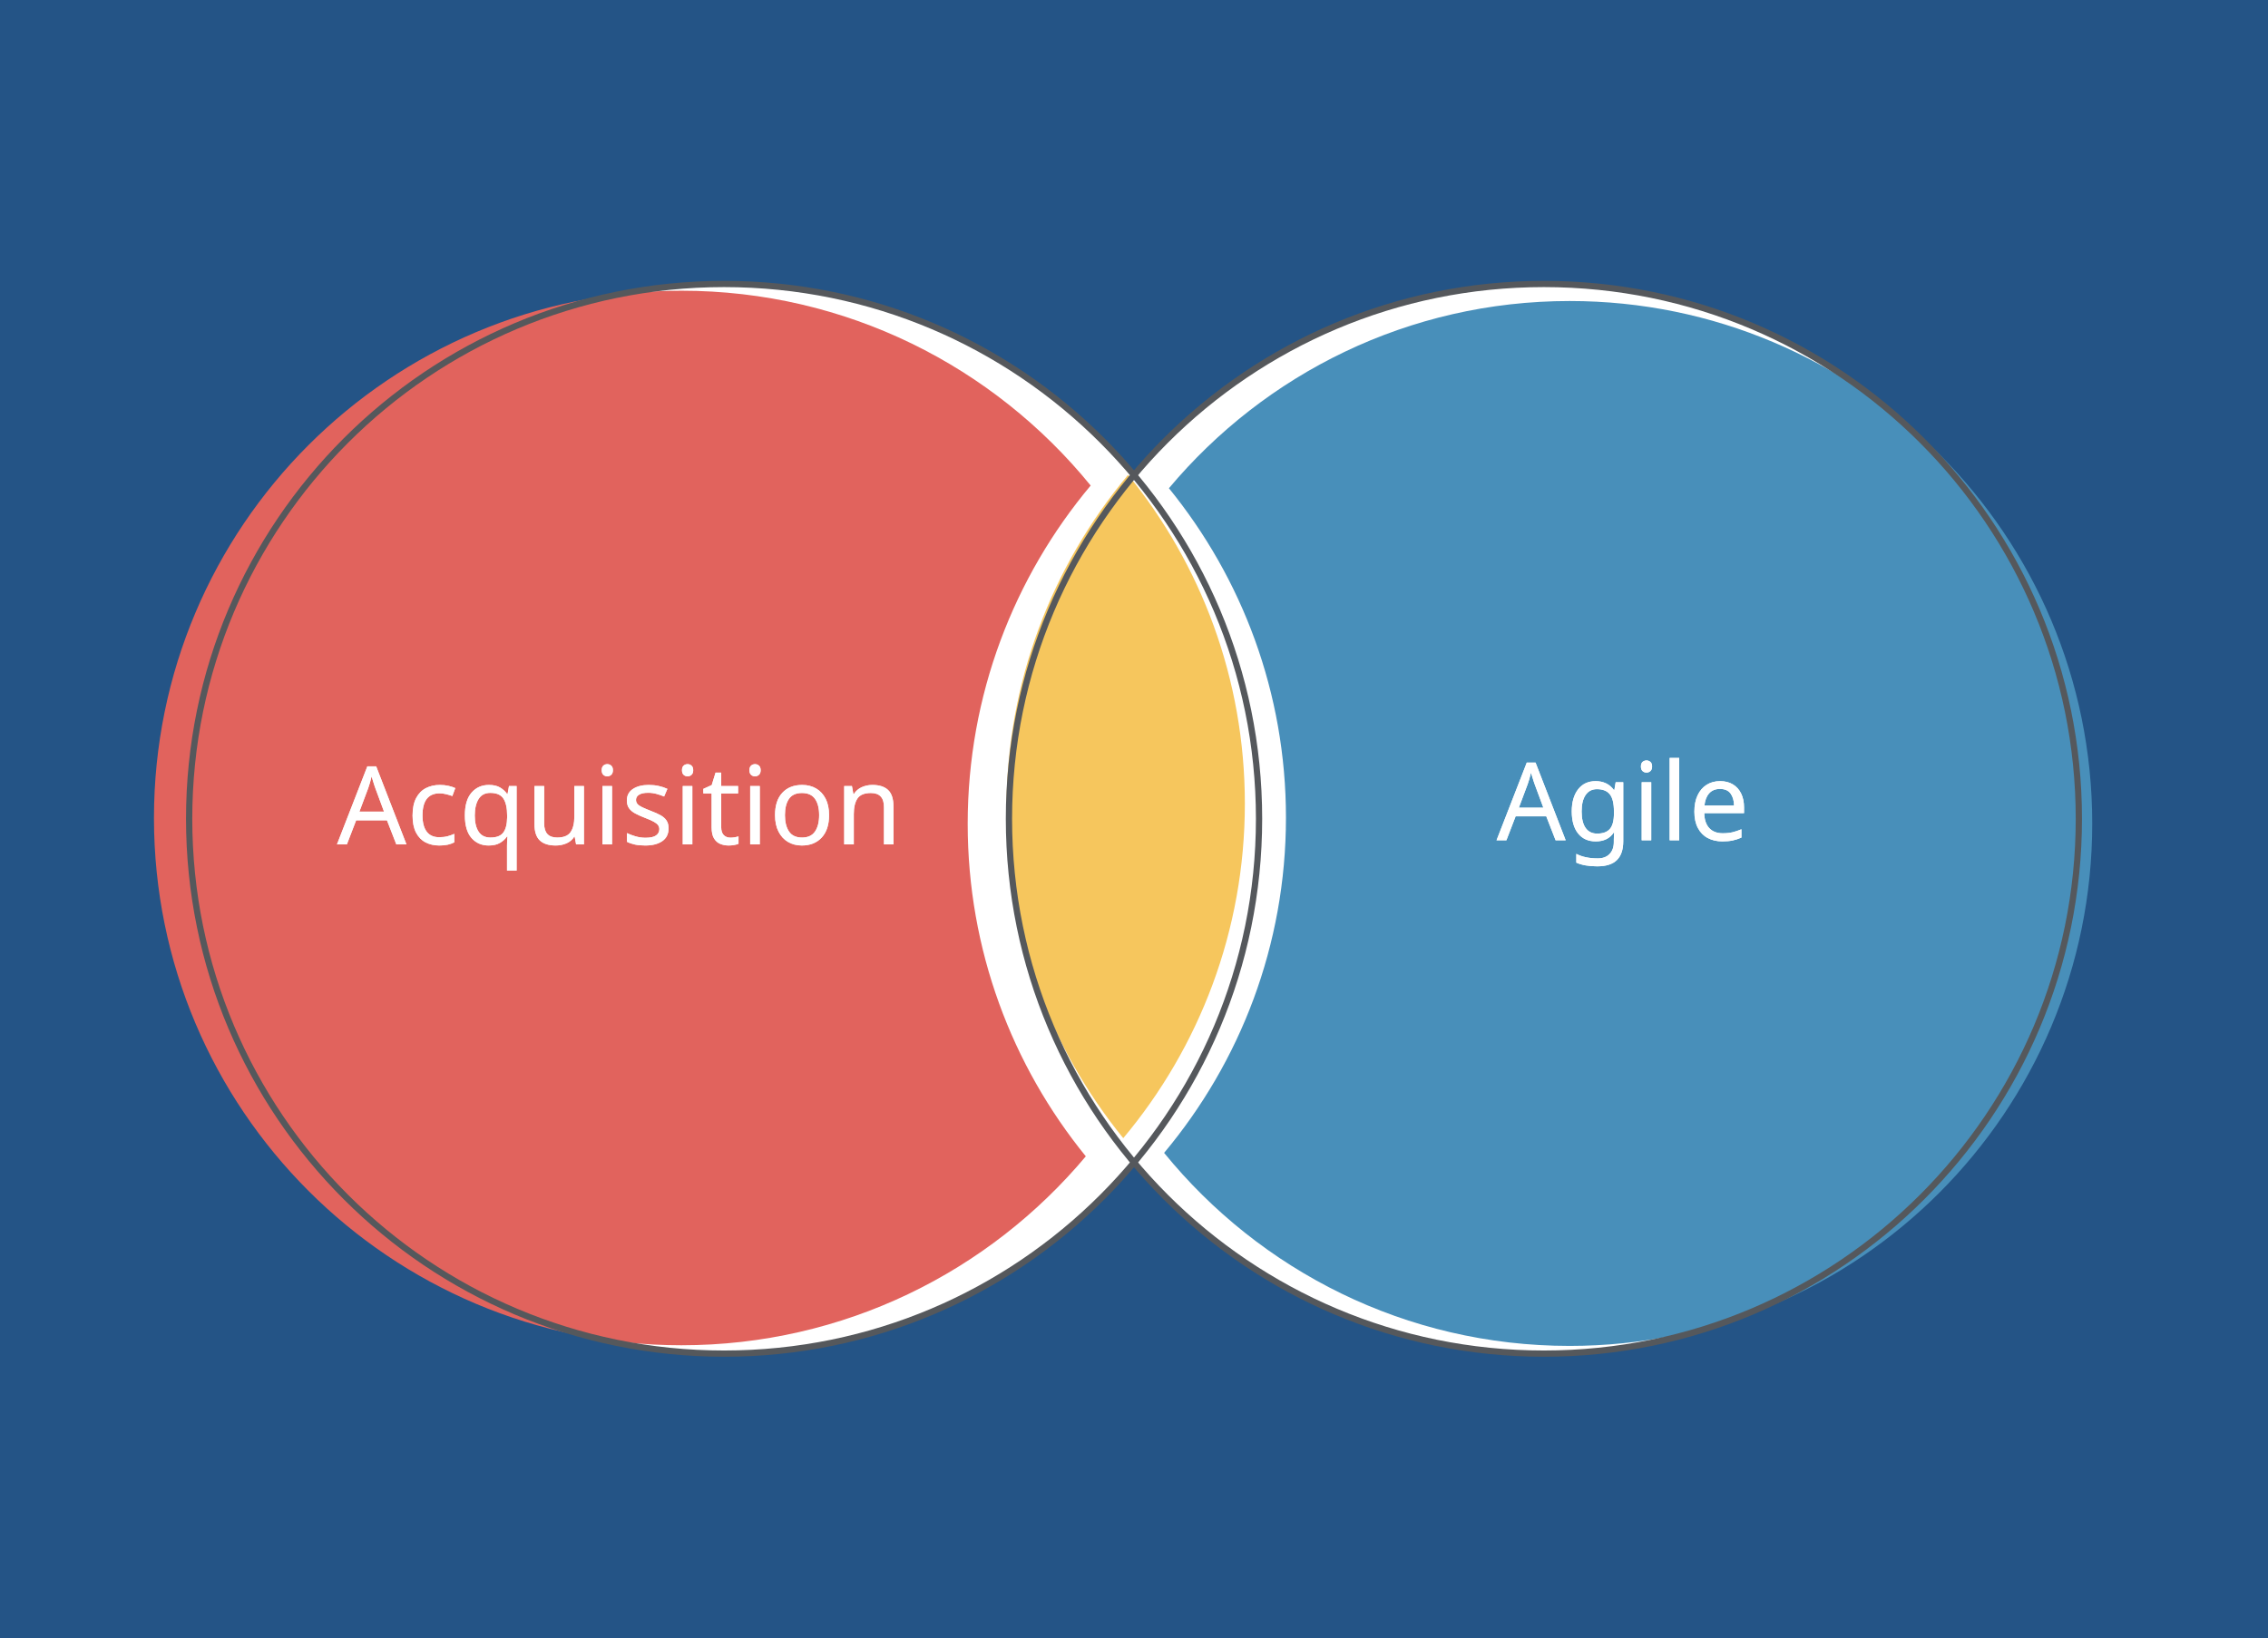
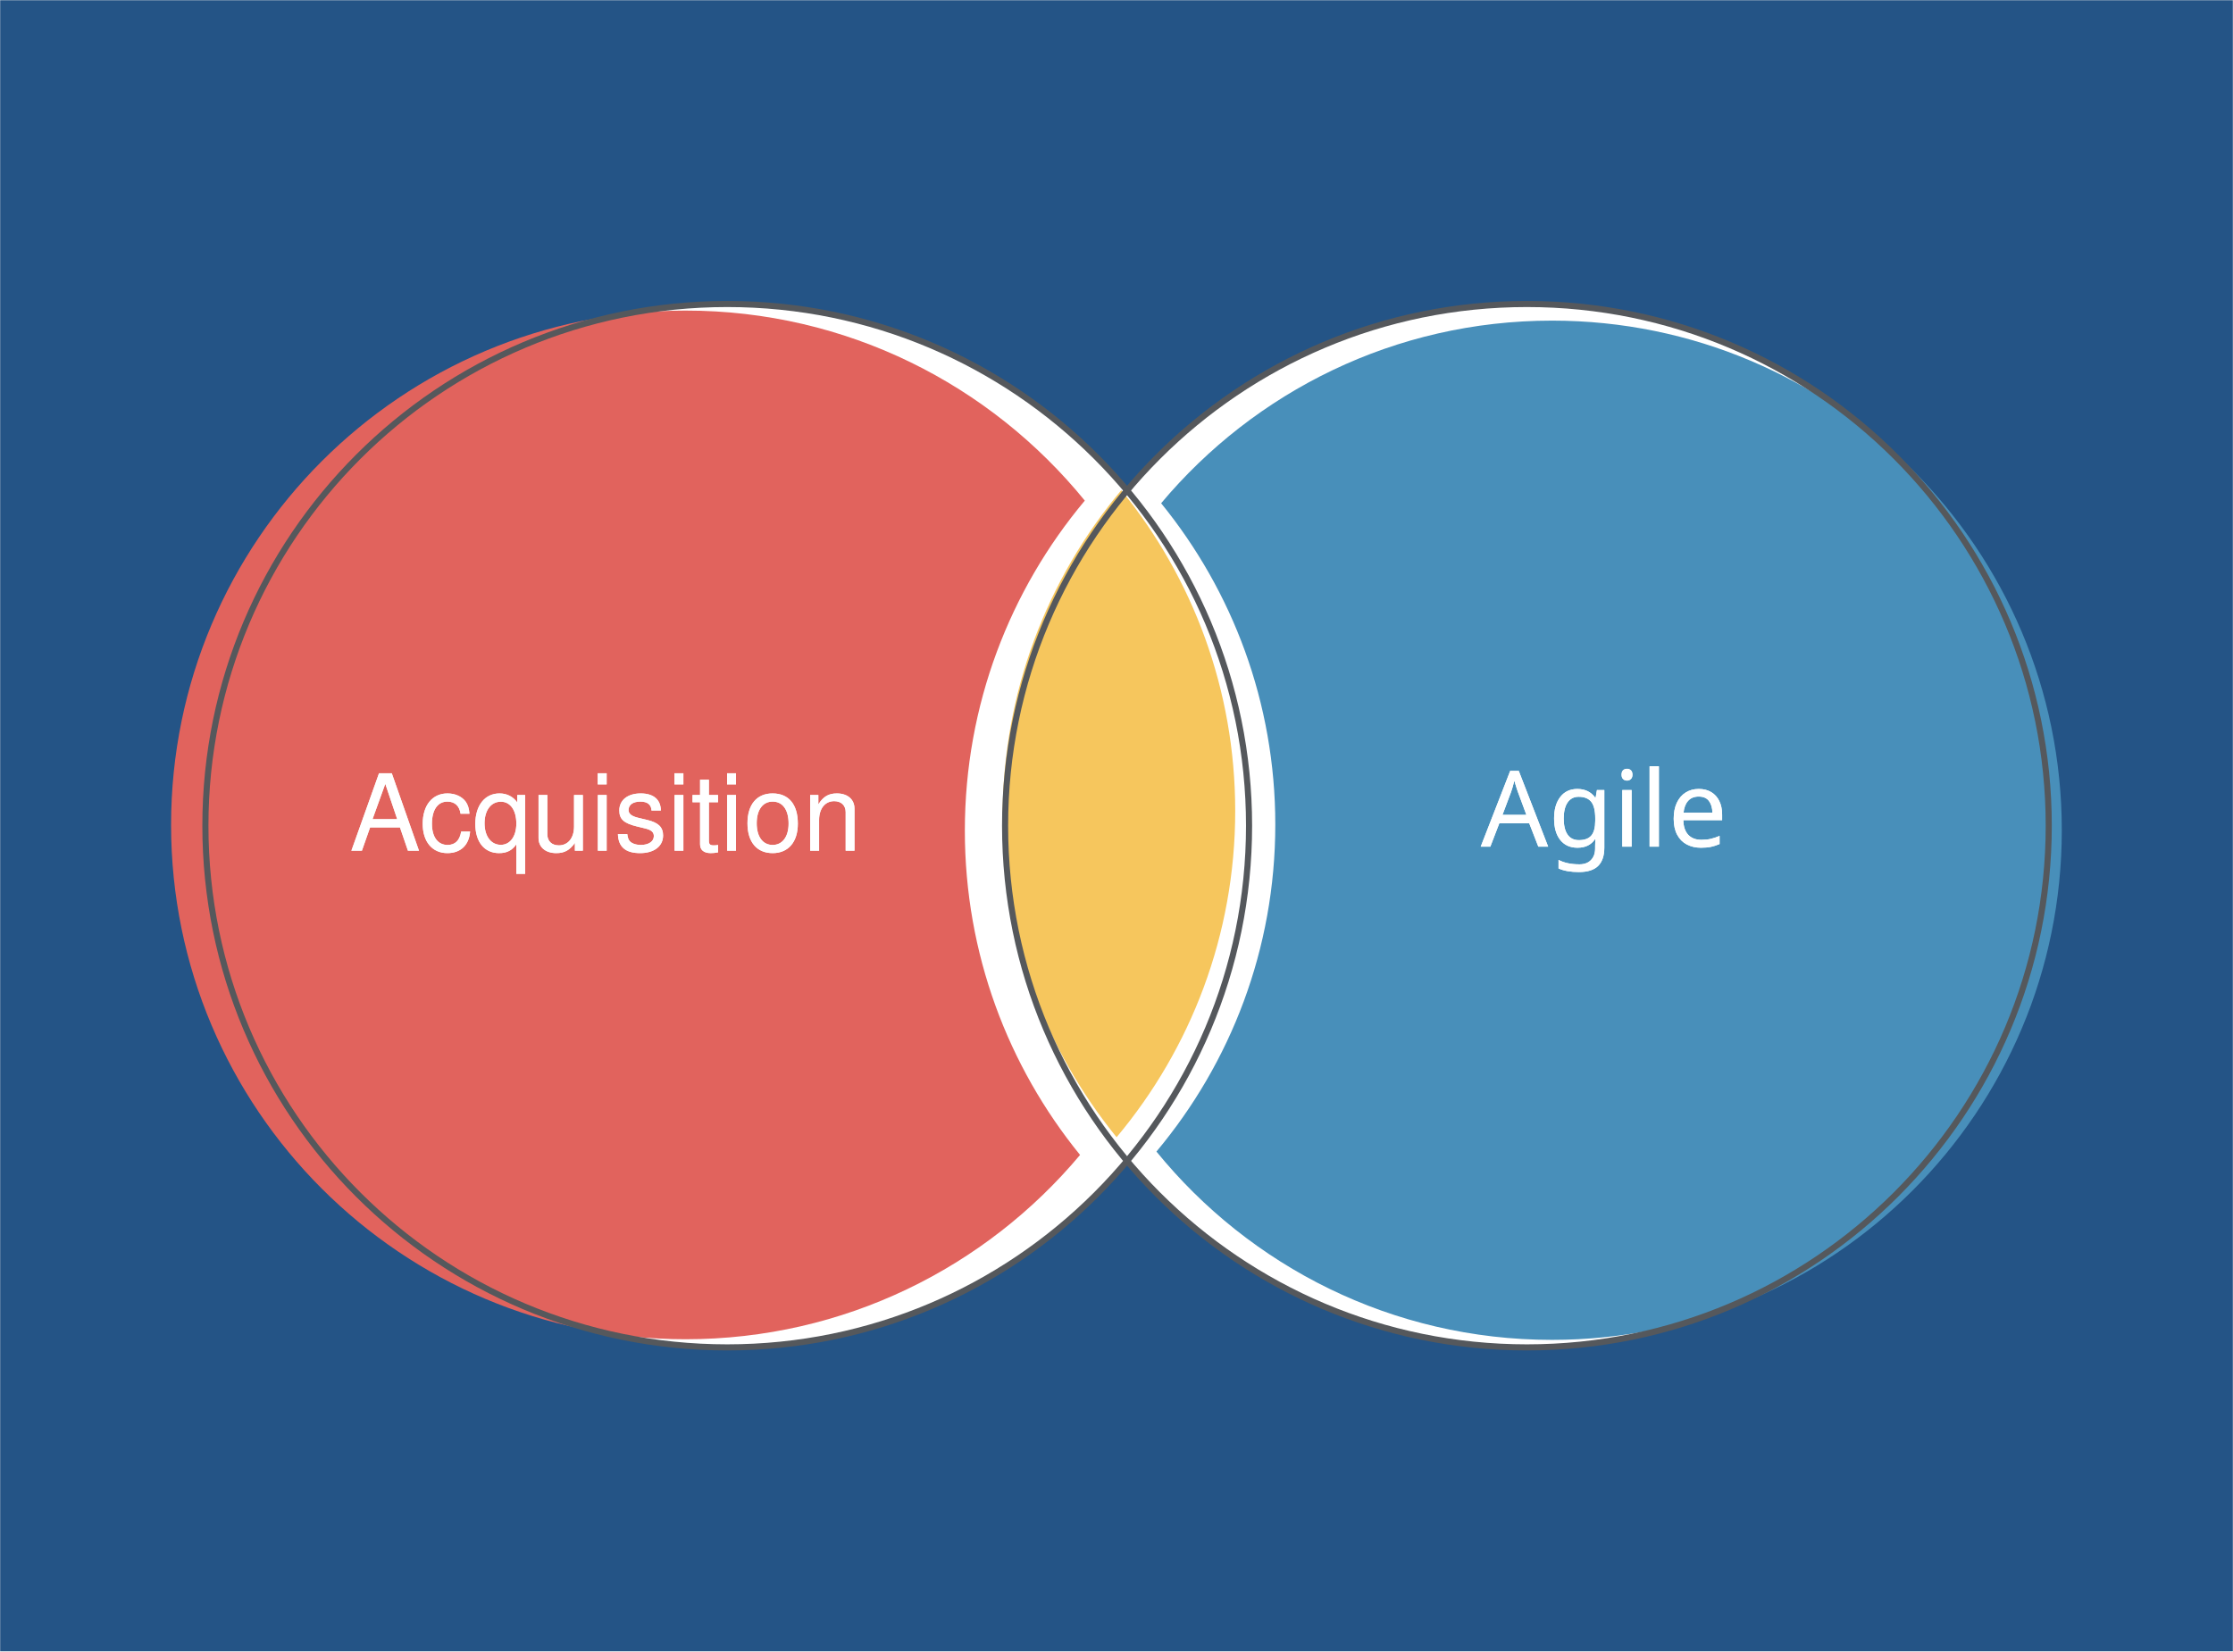
- <svg xmlns="http://www.w3.org/2000/svg" version="1.1" id="Layer_1" x="0px" y="0px" viewBox="0 0 9000 6500" style="enable-background:new 0 0 9000 6500;" xml:space="preserve">
-   <style type="text/css">
- 	.st0{fill:#245486;}
- 	.st1{fill:#FFFFFF;}
- 	.st2{fill:#E1635D;}
- 	.st3{fill:#488FBA;}
- 	.st4{fill:#F6C65D;}
- 	.st5{fill:#F4F4F4;}
- 	.st6{font-family:'Geomanist', sans-serif;}
- 	.st7{font-size:432.318px;}
- 	.st8{font-size:430.194px;}
- 	.st9{fill:none;stroke:#55585C;stroke-width:24.812;stroke-miterlimit:10;}
- </style>
-   <rect x="-41.26" y="-109.03" class="st0" width="9082.51" height="6718.06" />
-   <circle class="st1" cx="2873.41" cy="3250" r="2122.84" />
-   <circle class="st1" cx="6126.59" cy="3250" r="2122.84" />
-   <g>
-     <path class="st2" d="M4328.05,1927.23c-383.75-471.76-968.65-773.33-1624.18-773.33C1548,1153.9,610.98,2090.92,610.98,3246.8   S1548,5339.69,2703.87,5339.69c644.65,0,1220.99-291.66,1604.91-749.99c-292.9-360.08-468.71-819.22-468.71-1319.56   C3840.07,2758.91,4023.6,2290.7,4328.05,1927.23z" />
-     <path class="st3" d="M6228.8,1194.79c-638.75,0-1209.81,288.99-1590.22,743.13C4928.8,2294.7,5103,2749.64,5103,3245.4   c0,506.54-181.85,970.46-483.52,1330.6c380.23,467.44,959.79,766.25,1609.31,766.25c1145.29,0,2073.73-928.44,2073.73-2073.73   S7374.09,1194.79,6228.8,1194.79z" />
-     <path class="st4" d="M4476.41,1884.83c-301.07,359.43-482.56,822.43-482.56,1327.97c0,494.78,173.85,948.82,463.5,1304.89   c301.07-359.43,482.56-822.43,482.56-1327.97C4939.9,2694.94,4766.05,2240.9,4476.41,1884.83z" />
+ <svg xmlns="http://www.w3.org/2000/svg" width="9084px" height="6720px" viewBox="0 0 9084 6720" version="1.1">
+   <g id="Page-1" stroke="none" stroke-width="1" fill="none" fill-rule="evenodd">
+     <g id="agile-acquisition-framework">
+       <rect id="Rectangle" fill="#245486" fill-rule="nonzero" x="0.74" y="0.97" width="9082.51" height="6718.06" />
+       <g id="Group-2" transform="translate(695, 1237)">
+         <circle id="Oval" fill="#FFFFFF" fill-rule="nonzero" cx="2263.41" cy="2122.84" r="2122.84" />
+         <circle id="Oval" fill="#FFFFFF" fill-rule="nonzero" cx="5516.59" cy="2122.84" r="2122.84" />
+         <g id="Group" transform="translate(0, 25.84)" fill-rule="nonzero">
+           <path d="M3718.05,774.23 C3334.3,302.47 2749.4,0.9 2093.87,0.9 C938,0.9 0.98,937.92 0.98,2093.8 C0.98,3249.68 938,4186.69 2093.87,4186.69 C2738.52,4186.69 3314.86,3895.03 3698.78,3436.7 C3405.88,3076.62 3230.07,2617.48 3230.07,2117.14 C3230.07,1605.91 3413.6,1137.7 3718.05,774.23 Z" id="Path" fill="#E1635D" />
+           <path d="M5618.8,41.79 C4980.05,41.79 4408.99,330.78 4028.58,784.92 C4318.8,1141.7 4493,1596.64 4493,2092.4 C4493,2598.94 4311.15,3062.86 4009.48,3423 C4389.71,3890.44 4969.27,4189.25 5618.79,4189.25 C6764.08,4189.25 7692.52,3260.81 7692.52,2115.52 C7692.52,970.23 6764.09,41.79 5618.8,41.79 Z" id="Path" fill="#488FBA" />
+           <path d="M3866.41,731.83 C3565.34,1091.26 3383.85,1554.26 3383.85,2059.8 C3383.85,2554.58 3557.7,3008.62 3847.35,3364.69 C4148.42,3005.26 4329.91,2542.26 4329.91,2036.72 C4329.9,1541.94 4156.05,1087.9 3866.41,731.83 Z" id="Path" fill="#F6C65D" />
+         </g>
+         <g id="Group" transform="translate(727, 1804.84)" font-family="Helvetica" font-size="432.318" font-weight="normal">
+           <text id="Acquisition" fill="#F4F4F4">
+             <tspan x="0.153" y="419.669">Acquisition</tspan>
+           </text>
+           <text id="Acquisition" fill="#FFFFFF">
+             <tspan x="0.153" y="419.669">Acquisition</tspan>
+           </text>
+         </g>
+         <g id="Group" transform="translate(5328, 1790.84)" fill="#FFFFFF" font-family="'Geomanist', sans-serif" font-size="430.194" font-weight="normal">
+           <text id="Agile">
+             <tspan x="0.607" y="417.391">Agile</tspan>
+           </text>
+           <text id="Agile">
+             <tspan x="0.607" y="417.391">Agile</tspan>
+           </text>
+         </g>
+         <circle id="Oval" stroke="#55585C" stroke-width="24.812" cx="2263.41" cy="2122.84" r="2122.84" />
+         <circle id="Oval" stroke="#55585C" stroke-width="24.812" cx="5516.59" cy="2122.84" r="2122.84" />
+       </g>
+     </g>
  </g>
-   <g>
-     <text transform="matrix(1 0 0 1 1337.153 3351.669)" class="st5 st6 st7">Acquisition</text>
-     <text transform="matrix(1 0 0 1 1337.153 3351.669)" class="st1 st6 st7">Acquisition</text>
-   </g>
-   <g>
-     <g>
-       <text transform="matrix(1 0 0 1 5938.607 3335.391)" class="st1 st6 st8">Agile</text>
-     </g>
-     <text transform="matrix(1 0 0 1 5938.607 3335.391)" class="st1 st6 st8">Agile</text>
-   </g>
-   <circle class="st9" cx="2873.41" cy="3250" r="2122.84" />
-   <circle class="st9" cx="6126.59" cy="3250" r="2122.84" />
</svg>
